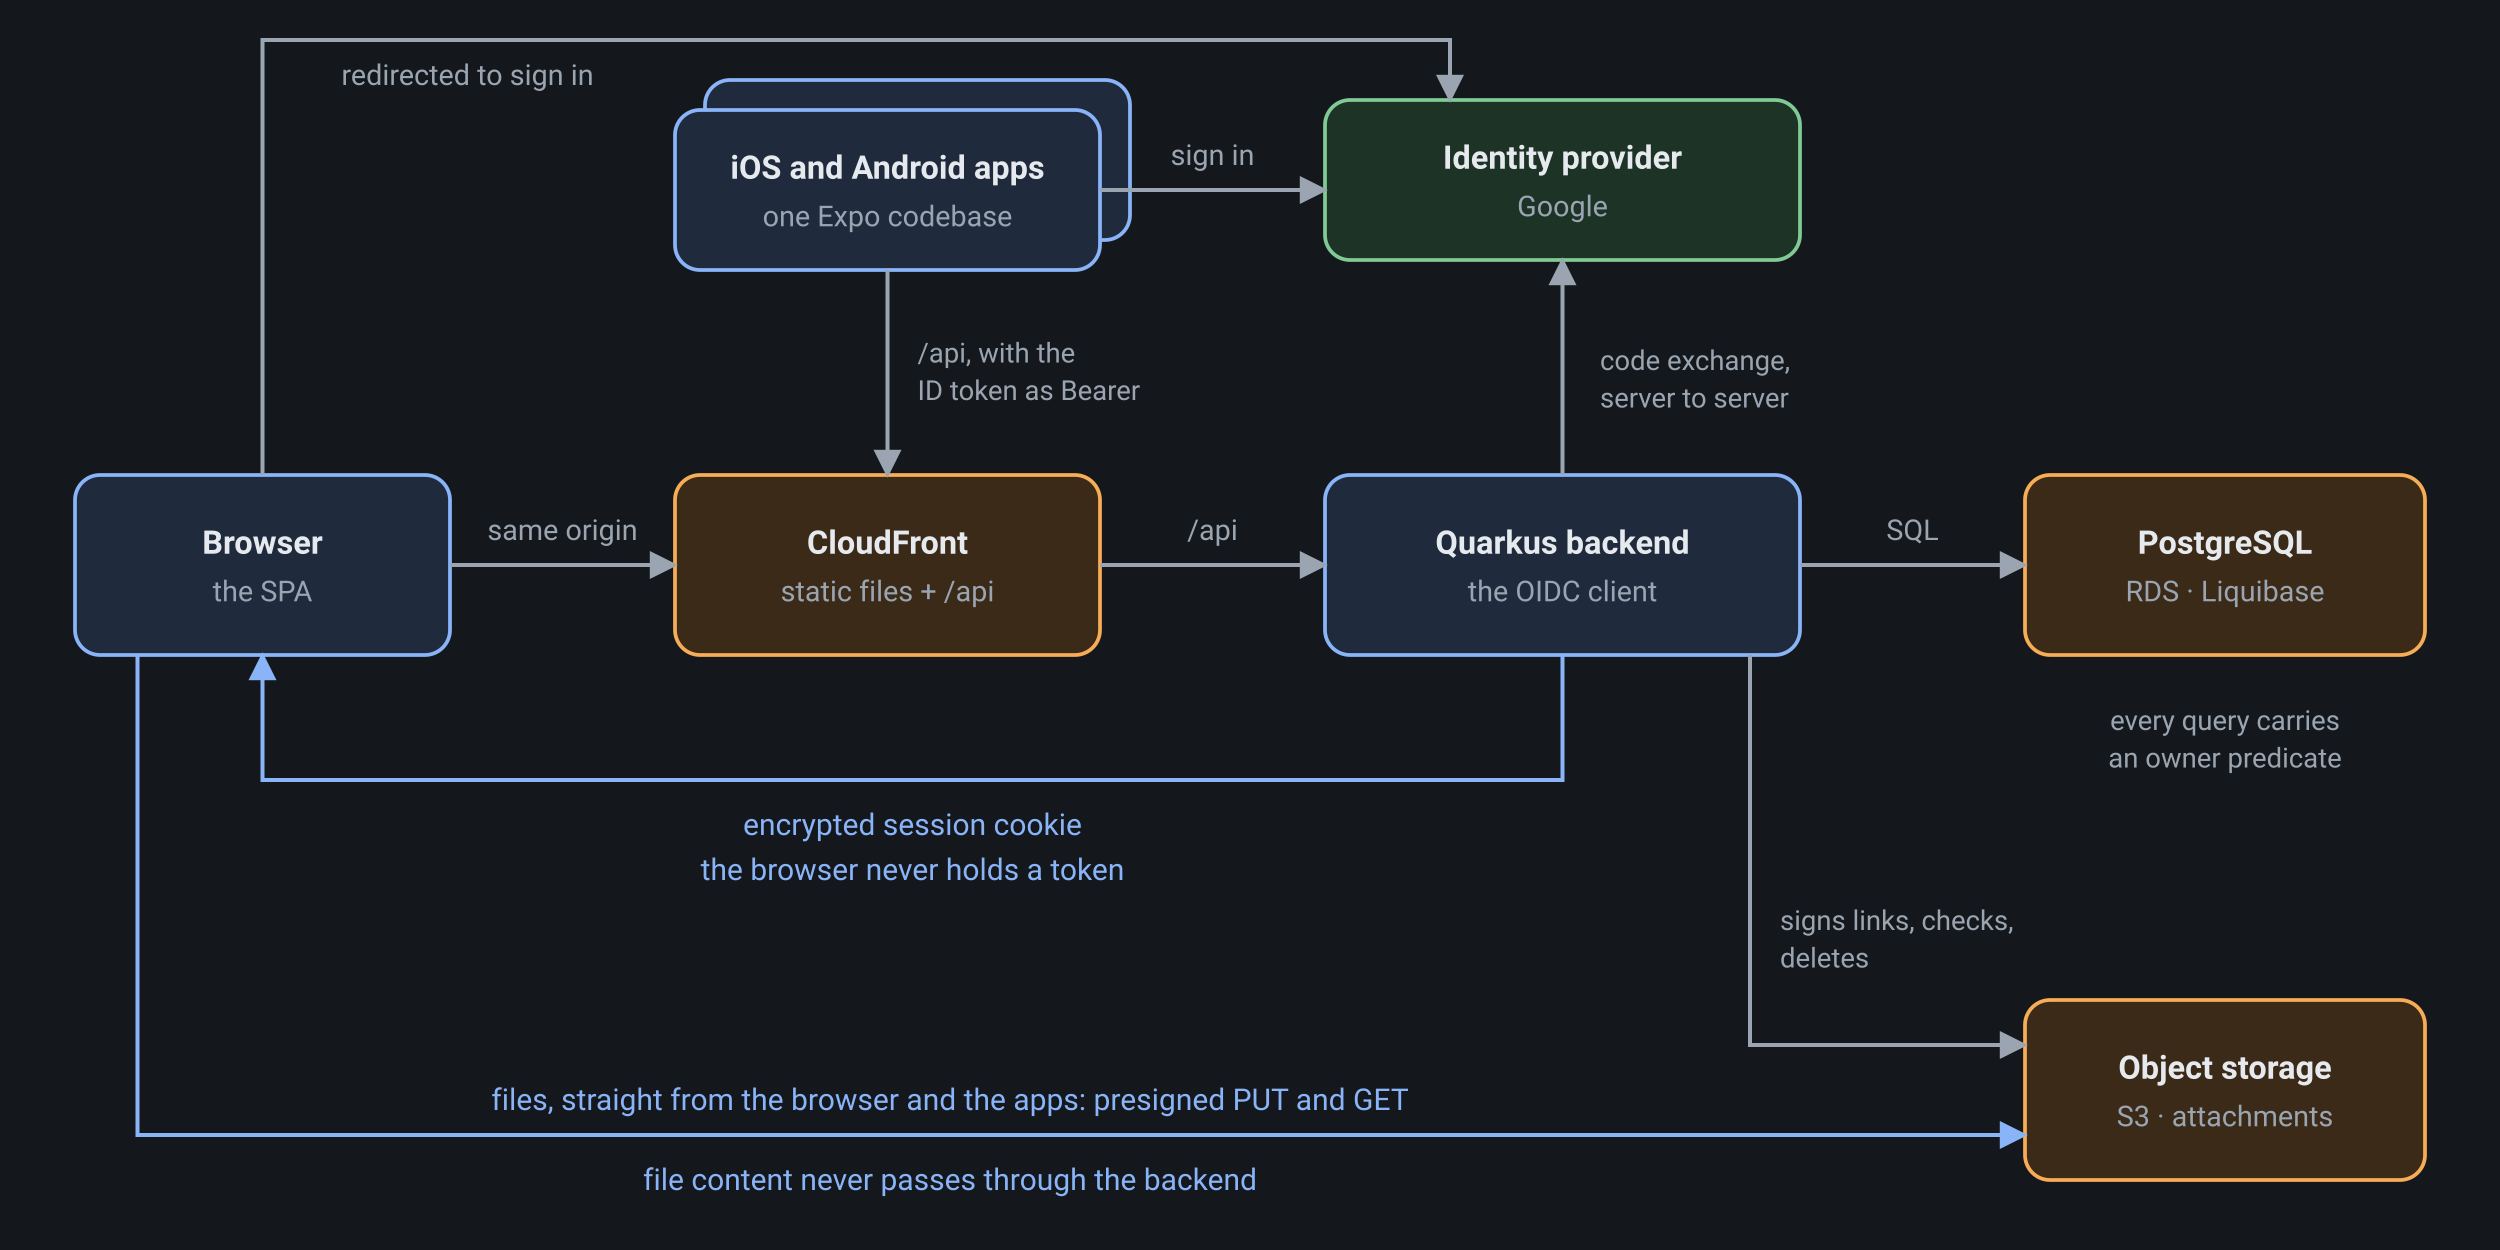
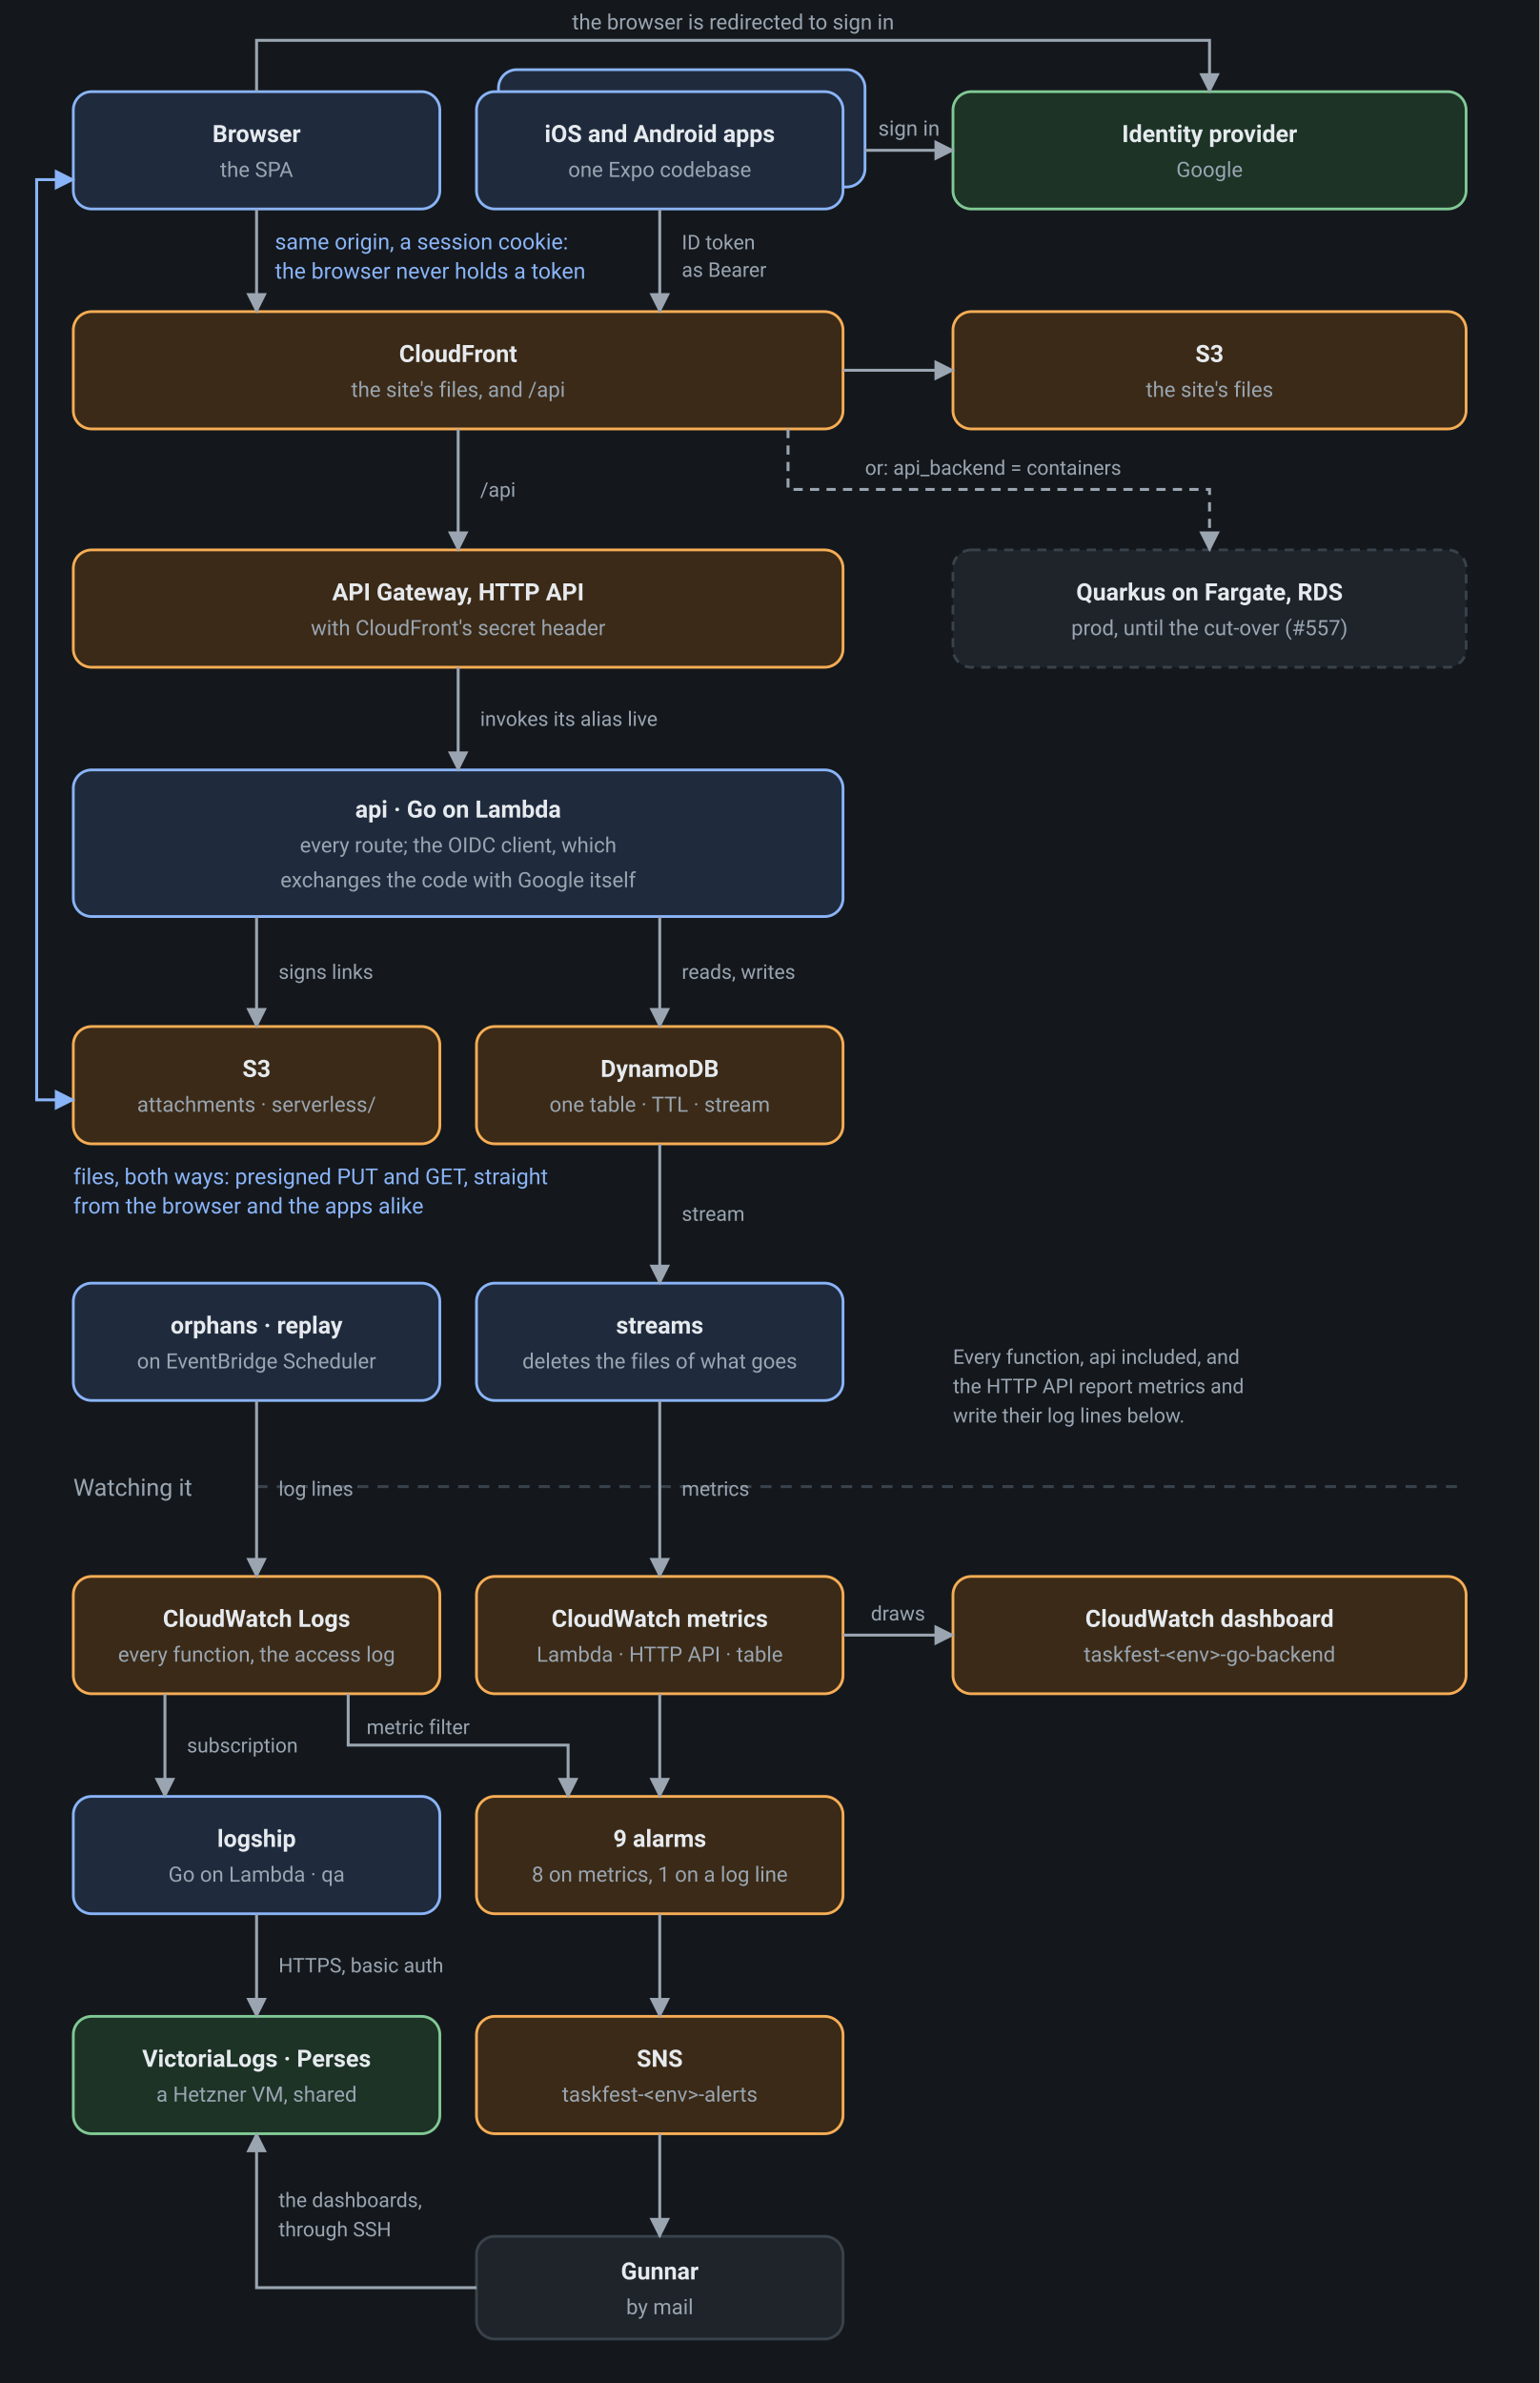
- <svg xmlns="http://www.w3.org/2000/svg" viewBox="0 0 1000 500" width="1000" height="500" role="img" aria-label="The browser talks only to CloudFront, which serves the app from S3 and passes /api to the Quarkus backend. The backend is the OIDC client: it exchanges the code with the identity provider, Google, itself and returns an encrypted session cookie, so the browser never holds a token. The iOS and Android apps sign in with the identity provider themselves and send their /api requests through CloudFront too, with the ID token as a Bearer token. The database is PostgreSQL on RDS. Files attached to tasks go straight between the browser or the apps and S3 through presigned links the backend signs, so their content never passes through it." font-family="system-ui, -apple-system, BlinkMacSystemFont, 'Segoe UI', Roboto, Helvetica, Arial, sans-serif">
+ <svg xmlns="http://www.w3.org/2000/svg" viewBox="0 0 840 1300" width="840" height="1300" role="img" aria-label="TaskFest on the Go backend, top to bottom. The browser and the iOS and Android apps sign in with Google: the browser is redirected there, the apps sign in themselves. Both talk only to CloudFront, which serves the site's files from S3 and passes /api to API Gateway's HTTP API with a secret header, or, where api_backend says containers, to the Quarkus backend on Fargate that prod runs until the cut-over. The HTTP API invokes the api function, Go on Lambda, which serves every route and is the OIDC client: it exchanges the code with Google itself, and the browser holds a session cookie, never a token, while the apps send their ID token as a Bearer token. The api function reads and writes one DynamoDB table and signs links to the attachment bucket, so files go both ways straight between the clients and S3. The table's stream feeds the streams function, and EventBridge Scheduler runs orphans and replay. Every function and the HTTP API report metrics to CloudWatch, which a CloudWatch dashboard draws, and write their log lines to CloudWatch Logs. Nine alarms, eight on the metrics and one on the orphan clean-up's log line through a metric filter, notify an SNS topic, which mails Gunnar. In qa, a subscription filter also hands every log line to logship, which sends it over HTTPS with basic auth to VictoriaLogs and Perses on a shared Hetzner VM, which Gunnar opens through SSH." font-family="system-ui, -apple-system, BlinkMacSystemFont, 'Segoe UI', Roboto, Helvetica, Arial, sans-serif">
  <defs>
    <marker id="arrow" viewBox="0 0 10 10" refX="9" refY="5" markerWidth="7" markerHeight="7" orient="auto-start-reverse">
      <path d="M 0 0 L 10 5 L 0 10 z" fill="#9aa5b1" />
    </marker>
    <marker id="arrow-accent" viewBox="0 0 10 10" refX="9" refY="5" markerWidth="7" markerHeight="7" orient="auto-start-reverse">
      <path d="M 0 0 L 10 5 L 0 10 z" fill="#8ab4f8" />
    </marker>
  </defs>
-   <rect width="1000" height="500" fill="#14181c" />
-   <rect x="30" y="190" width="150" height="72" rx="10" fill="#1f2b3d" stroke="#8ab4f8" stroke-width="1.5" />
-   <text x="105.0" y="221.5" text-anchor="middle" font-size="13" font-weight="600" fill="#e6eaee">Browser</text>
-   <text x="105.0" y="240.5" text-anchor="middle" font-size="11.5" font-weight="400" fill="#9aa5b1">the SPA</text>
-   <rect x="282" y="32" width="170" height="64" rx="10" fill="#1f2b3d" stroke="#8ab4f8" stroke-width="1.5" />
-   <rect x="270" y="44" width="170" height="64" rx="10" fill="#1f2b3d" stroke="#8ab4f8" stroke-width="1.5" />
-   <text x="355.0" y="71.5" text-anchor="middle" font-size="13" font-weight="600" fill="#e6eaee">iOS and Android apps</text>
-   <text x="355.0" y="90.5" text-anchor="middle" font-size="11.5" font-weight="400" fill="#9aa5b1">one Expo codebase</text>
-   <rect x="270" y="190" width="170" height="72" rx="10" fill="#3a2a17" stroke="#f6ad55" stroke-width="1.5" />
-   <text x="355.0" y="221.5" text-anchor="middle" font-size="13" font-weight="600" fill="#e6eaee">CloudFront</text>
-   <text x="355.0" y="240.5" text-anchor="middle" font-size="11.5" font-weight="400" fill="#9aa5b1">static files + /api</text>
-   <rect x="530" y="190" width="190" height="72" rx="10" fill="#1f2b3d" stroke="#8ab4f8" stroke-width="1.5" />
-   <text x="625.0" y="221.5" text-anchor="middle" font-size="13" font-weight="600" fill="#e6eaee">Quarkus backend</text>
-   <text x="625.0" y="240.5" text-anchor="middle" font-size="11.5" font-weight="400" fill="#9aa5b1">the OIDC client</text>
-   <rect x="810" y="190" width="160" height="72" rx="10" fill="#3a2a17" stroke="#f6ad55" stroke-width="1.5" />
-   <text x="890.0" y="221.5" text-anchor="middle" font-size="13" font-weight="600" fill="#e6eaee">PostgreSQL</text>
-   <text x="890.0" y="240.5" text-anchor="middle" font-size="11.5" font-weight="400" fill="#9aa5b1">RDS · Liquibase</text>
-   <rect x="530" y="40" width="190" height="64" rx="10" fill="#1c3326" stroke="#81c995" stroke-width="1.5" />
-   <text x="625.0" y="67.5" text-anchor="middle" font-size="13" font-weight="600" fill="#e6eaee">Identity provider</text>
-   <text x="625.0" y="86.5" text-anchor="middle" font-size="11.5" font-weight="400" fill="#9aa5b1">Google</text>
-   <rect x="810" y="400" width="160" height="72" rx="10" fill="#3a2a17" stroke="#f6ad55" stroke-width="1.5" />
-   <text x="890.0" y="431.5" text-anchor="middle" font-size="13" font-weight="600" fill="#e6eaee">Object storage</text>
-   <text x="890.0" y="450.5" text-anchor="middle" font-size="11.5" font-weight="400" fill="#9aa5b1">S3 · attachments</text>
-   <polyline points="180,226 270,226" fill="none" stroke="#9aa5b1" stroke-width="1.6" marker-end="url(#arrow)" />
-   <text x="225" y="216" text-anchor="middle" font-size="11.5" fill="#9aa5b1">same origin</text>
-   <polyline points="440,226 530,226" fill="none" stroke="#9aa5b1" stroke-width="1.6" marker-end="url(#arrow)" />
-   <text x="485" y="216" text-anchor="middle" font-size="11.5" fill="#9aa5b1">/api</text>
-   <polyline points="720,226 810,226" fill="none" stroke="#9aa5b1" stroke-width="1.6" marker-end="url(#arrow)" />
-   <text x="765" y="216" text-anchor="middle" font-size="11.5" fill="#9aa5b1">SQL</text>
-   <text x="890" y="292" text-anchor="middle" font-size="11" fill="#9aa5b1">every query carries</text>
-   <text x="890" y="307" text-anchor="middle" font-size="11" fill="#9aa5b1">an owner predicate</text>
-   <polyline points="625,190 625,104" fill="none" stroke="#9aa5b1" stroke-width="1.6" marker-end="url(#arrow)" />
-   <text x="640" y="148" text-anchor="start" font-size="11" fill="#9aa5b1">code exchange,</text>
-   <text x="640" y="163" text-anchor="start" font-size="11" fill="#9aa5b1">server to server</text>
-   <polyline points="105,190 105,16 580,16 580,40" fill="none" stroke="#9aa5b1" stroke-width="1.6" marker-end="url(#arrow)" />
-   <text x="187" y="34" text-anchor="middle" font-size="11.5" fill="#9aa5b1">redirected to sign in</text>
-   <polyline points="440,76 530,76" fill="none" stroke="#9aa5b1" stroke-width="1.6" marker-end="url(#arrow)" />
-   <text x="485" y="66" text-anchor="middle" font-size="11.5" fill="#9aa5b1">sign in</text>
-   <polyline points="355,108 355,190" fill="none" stroke="#9aa5b1" stroke-width="1.6" marker-end="url(#arrow)" />
-   <text x="367" y="145" text-anchor="start" font-size="11" fill="#9aa5b1">/api, with the</text>
-   <text x="367" y="160" text-anchor="start" font-size="11" fill="#9aa5b1">ID token as Bearer</text>
-   <polyline points="625,262 625,312 105,312 105,262" fill="none" stroke="#8ab4f8" stroke-width="1.6" marker-end="url(#arrow-accent)" />
-   <text x="365" y="334" text-anchor="middle" font-size="12" fill="#8ab4f8">encrypted session cookie</text>
-   <text x="365" y="352" text-anchor="middle" font-size="12" fill="#8ab4f8">the browser never holds a token</text>
-   <polyline points="700,262 700,418 810,418" fill="none" stroke="#9aa5b1" stroke-width="1.6" marker-end="url(#arrow)" />
-   <text x="712" y="372" text-anchor="start" font-size="11" fill="#9aa5b1">signs links, checks,</text>
-   <text x="712" y="387" text-anchor="start" font-size="11" fill="#9aa5b1">deletes</text>
-   <polyline points="55,262 55,454 810,454" fill="none" stroke="#8ab4f8" stroke-width="1.6" marker-end="url(#arrow-accent)" />
-   <text x="380" y="444" text-anchor="middle" font-size="12" fill="#8ab4f8">files, straight from the browser and the apps: presigned PUT and GET</text>
-   <text x="380" y="476" text-anchor="middle" font-size="12" fill="#8ab4f8">file content never passes through the backend</text>
+   <rect width="840" height="1300" fill="#14181c" />
+   <rect x="40" y="50" width="200" height="64" rx="10" fill="#1f2b3d" stroke="#8ab4f8" stroke-width="1.5" />
+   <text x="140.0" y="77.5" text-anchor="middle" font-size="13" font-weight="600" fill="#e6eaee">Browser</text>
+   <text x="140.0" y="96.5" text-anchor="middle" font-size="11.5" font-weight="400" fill="#9aa5b1">the SPA</text>
+   <rect x="272" y="38" width="200" height="64" rx="10" fill="#1f2b3d" stroke="#8ab4f8" stroke-width="1.5" />
+   <rect x="260" y="50" width="200" height="64" rx="10" fill="#1f2b3d" stroke="#8ab4f8" stroke-width="1.5" />
+   <text x="360.0" y="77.5" text-anchor="middle" font-size="13" font-weight="600" fill="#e6eaee">iOS and Android apps</text>
+   <text x="360.0" y="96.5" text-anchor="middle" font-size="11.5" font-weight="400" fill="#9aa5b1">one Expo codebase</text>
+   <rect x="520" y="50" width="280" height="64" rx="10" fill="#1c3326" stroke="#81c995" stroke-width="1.5" />
+   <text x="660.0" y="77.5" text-anchor="middle" font-size="13" font-weight="600" fill="#e6eaee">Identity provider</text>
+   <text x="660.0" y="96.5" text-anchor="middle" font-size="11.5" font-weight="400" fill="#9aa5b1">Google</text>
+   <polyline points="472,82 520,82" fill="none" stroke="#9aa5b1" stroke-width="1.6" marker-end="url(#arrow)" />
+   <text x="496.0" y="74" text-anchor="middle" font-size="11.5" fill="#9aa5b1">sign in</text>
+   <polyline points="140.0,50 140.0,22 660.0,22 660.0,50" fill="none" stroke="#9aa5b1" stroke-width="1.6" marker-end="url(#arrow)" />
+   <text x="400.0" y="16" text-anchor="middle" font-size="11.5" fill="#9aa5b1">the browser is redirected to sign in</text>
+   <rect x="40" y="170" width="420" height="64" rx="10" fill="#3a2a17" stroke="#f6ad55" stroke-width="1.5" />
+   <text x="250.0" y="197.5" text-anchor="middle" font-size="13" font-weight="600" fill="#e6eaee">CloudFront</text>
+   <text x="250.0" y="216.5" text-anchor="middle" font-size="11.5" font-weight="400" fill="#9aa5b1">the site's files, and /api</text>
+   <rect x="520" y="170" width="280" height="64" rx="10" fill="#3a2a17" stroke="#f6ad55" stroke-width="1.5" />
+   <text x="660.0" y="197.5" text-anchor="middle" font-size="13" font-weight="600" fill="#e6eaee">S3</text>
+   <text x="660.0" y="216.5" text-anchor="middle" font-size="11.5" font-weight="400" fill="#9aa5b1">the site's files</text>
+   <polyline points="140.0,114 140.0,170" fill="none" stroke="#9aa5b1" stroke-width="1.6" marker-end="url(#arrow)" />
+   <text x="150.0" y="136" text-anchor="start" font-size="12" fill="#8ab4f8">same origin, a session cookie:</text>
+   <text x="150.0" y="152" text-anchor="start" font-size="12" fill="#8ab4f8">the browser never holds a token</text>
+   <polyline points="360.0,114 360.0,170" fill="none" stroke="#9aa5b1" stroke-width="1.6" marker-end="url(#arrow)" />
+   <text x="372.0" y="136" text-anchor="start" font-size="11" fill="#9aa5b1">ID token</text>
+   <text x="372.0" y="151" text-anchor="start" font-size="11" fill="#9aa5b1">as Bearer</text>
+   <polyline points="460,202 520,202" fill="none" stroke="#9aa5b1" stroke-width="1.6" marker-end="url(#arrow)" />
+   <rect x="40" y="300" width="420" height="64" rx="10" fill="#3a2a17" stroke="#f6ad55" stroke-width="1.5" />
+   <text x="250.0" y="327.5" text-anchor="middle" font-size="13" font-weight="600" fill="#e6eaee">API Gateway, HTTP API</text>
+   <text x="250.0" y="346.5" text-anchor="middle" font-size="11.5" font-weight="400" fill="#9aa5b1">with CloudFront's secret header</text>
+   <rect x="520" y="300" width="280" height="64" rx="10" fill="#1e242a" stroke="#39424b" stroke-width="1.5" stroke-dasharray="5 4" />
+   <text x="660.0" y="327.5" text-anchor="middle" font-size="13" font-weight="600" fill="#e6eaee">Quarkus on Fargate, RDS</text>
+   <text x="660.0" y="346.5" text-anchor="middle" font-size="11.5" font-weight="400" fill="#9aa5b1">prod, until the cut-over (#557)</text>
+   <polyline points="250.0,234 250.0,300" fill="none" stroke="#9aa5b1" stroke-width="1.6" marker-end="url(#arrow)" />
+   <text x="262.0" y="271.0" text-anchor="start" font-size="11" fill="#9aa5b1">/api</text>
+   <polyline points="430,234 430,267 660.0,267 660.0,300" fill="none" stroke="#9aa5b1" stroke-width="1.6" stroke-dasharray="5 4" marker-end="url(#arrow)" />
+   <text x="472" y="259" text-anchor="start" font-size="11" fill="#9aa5b1">or: api_backend = containers</text>
+   <rect x="40" y="420" width="420" height="80" rx="10" fill="#1f2b3d" stroke="#8ab4f8" stroke-width="1.5" />
+   <text x="250.0" y="446.0" text-anchor="middle" font-size="13" font-weight="600" fill="#e6eaee">api · Go on Lambda</text>
+   <text x="250.0" y="465.0" text-anchor="middle" font-size="11.5" font-weight="400" fill="#9aa5b1">every route; the OIDC client, which</text>
+   <text x="250.0" y="484.0" text-anchor="middle" font-size="11.5" font-weight="400" fill="#9aa5b1">exchanges the code with Google itself</text>
+   <polyline points="250.0,364 250.0,420" fill="none" stroke="#9aa5b1" stroke-width="1.6" marker-end="url(#arrow)" />
+   <text x="262.0" y="396.0" text-anchor="start" font-size="11" fill="#9aa5b1">invokes its alias live</text>
+   <rect x="40" y="560" width="200" height="64" rx="10" fill="#3a2a17" stroke="#f6ad55" stroke-width="1.5" />
+   <text x="140.0" y="587.5" text-anchor="middle" font-size="13" font-weight="600" fill="#e6eaee">S3</text>
+   <text x="140.0" y="606.5" text-anchor="middle" font-size="11.5" font-weight="400" fill="#9aa5b1">attachments · serverless/</text>
+   <rect x="260" y="560" width="200" height="64" rx="10" fill="#3a2a17" stroke="#f6ad55" stroke-width="1.5" />
+   <text x="360.0" y="587.5" text-anchor="middle" font-size="13" font-weight="600" fill="#e6eaee">DynamoDB</text>
+   <text x="360.0" y="606.5" text-anchor="middle" font-size="11.5" font-weight="400" fill="#9aa5b1">one table · TTL · stream</text>
+   <polyline points="140.0,500 140.0,560" fill="none" stroke="#9aa5b1" stroke-width="1.6" marker-end="url(#arrow)" />
+   <text x="152.0" y="534.0" text-anchor="start" font-size="11" fill="#9aa5b1">signs links</text>
+   <polyline points="360.0,500 360.0,560" fill="none" stroke="#9aa5b1" stroke-width="1.6" marker-end="url(#arrow)" />
+   <text x="372.0" y="534.0" text-anchor="start" font-size="11" fill="#9aa5b1">reads, writes</text>
+   <polyline points="40,98 20,98 20,600 40,600" fill="none" stroke="#8ab4f8" stroke-width="1.6" marker-start="url(#arrow-accent)" marker-end="url(#arrow-accent)" />
+   <text x="40" y="646" text-anchor="start" font-size="12" fill="#8ab4f8">files, both ways: presigned PUT and GET, straight</text>
+   <text x="40" y="662" text-anchor="start" font-size="12" fill="#8ab4f8">from the browser and the apps alike</text>
+   <rect x="40" y="700" width="200" height="64" rx="10" fill="#1f2b3d" stroke="#8ab4f8" stroke-width="1.5" />
+   <text x="140.0" y="727.5" text-anchor="middle" font-size="13" font-weight="600" fill="#e6eaee">orphans · replay</text>
+   <text x="140.0" y="746.5" text-anchor="middle" font-size="11.5" font-weight="400" fill="#9aa5b1">on EventBridge Scheduler</text>
+   <rect x="260" y="700" width="200" height="64" rx="10" fill="#1f2b3d" stroke="#8ab4f8" stroke-width="1.5" />
+   <text x="360.0" y="727.5" text-anchor="middle" font-size="13" font-weight="600" fill="#e6eaee">streams</text>
+   <text x="360.0" y="746.5" text-anchor="middle" font-size="11.5" font-weight="400" fill="#9aa5b1">deletes the files of what goes</text>
+   <polyline points="360.0,624 360.0,700" fill="none" stroke="#9aa5b1" stroke-width="1.6" marker-end="url(#arrow)" />
+   <text x="372.0" y="666.0" text-anchor="start" font-size="11" fill="#9aa5b1">stream</text>
+   <text x="40" y="816" text-anchor="start" font-size="13" fill="#9aa5b1">Watching it</text>
+   <line x1="140" y1="811" x2="800" y2="811" stroke="#39424b" stroke-width="1.6" stroke-dasharray="6 5" />
+   <text x="520" y="744" text-anchor="start" font-size="11" fill="#9aa5b1">Every function, api included, and</text>
+   <text x="520" y="760" text-anchor="start" font-size="11" fill="#9aa5b1">the HTTP API report metrics and</text>
+   <text x="520" y="776" text-anchor="start" font-size="11" fill="#9aa5b1">write their log lines below.</text>
+   <rect x="40" y="860" width="200" height="64" rx="10" fill="#3a2a17" stroke="#f6ad55" stroke-width="1.5" />
+   <text x="140.0" y="887.5" text-anchor="middle" font-size="13" font-weight="600" fill="#e6eaee">CloudWatch Logs</text>
+   <text x="140.0" y="906.5" text-anchor="middle" font-size="11.5" font-weight="400" fill="#9aa5b1">every function, the access log</text>
+   <rect x="260" y="860" width="200" height="64" rx="10" fill="#3a2a17" stroke="#f6ad55" stroke-width="1.5" />
+   <text x="360.0" y="887.5" text-anchor="middle" font-size="13" font-weight="600" fill="#e6eaee">CloudWatch metrics</text>
+   <text x="360.0" y="906.5" text-anchor="middle" font-size="11.5" font-weight="400" fill="#9aa5b1">Lambda · HTTP API · table</text>
+   <rect x="520" y="860" width="280" height="64" rx="10" fill="#3a2a17" stroke="#f6ad55" stroke-width="1.5" />
+   <text x="660.0" y="887.5" text-anchor="middle" font-size="13" font-weight="600" fill="#e6eaee">CloudWatch dashboard</text>
+   <text x="660.0" y="906.5" text-anchor="middle" font-size="11.5" font-weight="400" fill="#9aa5b1">taskfest-&lt;env&gt;-go-backend</text>
+   <polyline points="140.0,764 140.0,860" fill="none" stroke="#9aa5b1" stroke-width="1.6" marker-end="url(#arrow)" />
+   <text x="152.0" y="816.0" text-anchor="start" font-size="11" fill="#9aa5b1">log lines</text>
+   <polyline points="360.0,764 360.0,860" fill="none" stroke="#9aa5b1" stroke-width="1.6" marker-end="url(#arrow)" />
+   <text x="372.0" y="816.0" text-anchor="start" font-size="11" fill="#9aa5b1">metrics</text>
+   <polyline points="460,892 520,892" fill="none" stroke="#9aa5b1" stroke-width="1.6" marker-end="url(#arrow)" />
+   <text x="490.0" y="884" text-anchor="middle" font-size="11" fill="#9aa5b1">draws</text>
+   <rect x="40" y="980" width="200" height="64" rx="10" fill="#1f2b3d" stroke="#8ab4f8" stroke-width="1.5" />
+   <text x="140.0" y="1007.5" text-anchor="middle" font-size="13" font-weight="600" fill="#e6eaee">logship</text>
+   <text x="140.0" y="1026.5" text-anchor="middle" font-size="11.5" font-weight="400" fill="#9aa5b1">Go on Lambda · qa</text>
+   <rect x="260" y="980" width="200" height="64" rx="10" fill="#3a2a17" stroke="#f6ad55" stroke-width="1.5" />
+   <text x="360.0" y="1007.5" text-anchor="middle" font-size="13" font-weight="600" fill="#e6eaee">9 alarms</text>
+   <text x="360.0" y="1026.5" text-anchor="middle" font-size="11.5" font-weight="400" fill="#9aa5b1">8 on metrics, 1 on a log line</text>
+   <polyline points="90.0,924 90.0,980" fill="none" stroke="#9aa5b1" stroke-width="1.6" marker-end="url(#arrow)" />
+   <text x="102.0" y="956" text-anchor="start" font-size="11" fill="#9aa5b1">subscription</text>
+   <polyline points="360.0,924 360.0,980" fill="none" stroke="#9aa5b1" stroke-width="1.6" marker-end="url(#arrow)" />
+   <polyline points="190.0,924 190.0,952 310.0,952 310.0,980" fill="none" stroke="#9aa5b1" stroke-width="1.6" marker-end="url(#arrow)" />
+   <text x="200.0" y="946" text-anchor="start" font-size="11" fill="#9aa5b1">metric filter</text>
+   <rect x="40" y="1100" width="200" height="64" rx="10" fill="#1c3326" stroke="#81c995" stroke-width="1.5" />
+   <text x="140.0" y="1127.5" text-anchor="middle" font-size="13" font-weight="600" fill="#e6eaee">VictoriaLogs · Perses</text>
+   <text x="140.0" y="1146.5" text-anchor="middle" font-size="11.5" font-weight="400" fill="#9aa5b1">a Hetzner VM, shared</text>
+   <rect x="260" y="1100" width="200" height="64" rx="10" fill="#3a2a17" stroke="#f6ad55" stroke-width="1.5" />
+   <text x="360.0" y="1127.5" text-anchor="middle" font-size="13" font-weight="600" fill="#e6eaee">SNS</text>
+   <text x="360.0" y="1146.5" text-anchor="middle" font-size="11.5" font-weight="400" fill="#9aa5b1">taskfest-&lt;env&gt;-alerts</text>
+   <polyline points="140.0,1044 140.0,1100" fill="none" stroke="#9aa5b1" stroke-width="1.6" marker-end="url(#arrow)" />
+   <text x="152.0" y="1076.0" text-anchor="start" font-size="11" fill="#9aa5b1">HTTPS, basic auth</text>
+   <polyline points="360.0,1044 360.0,1100" fill="none" stroke="#9aa5b1" stroke-width="1.6" marker-end="url(#arrow)" />
+   <rect x="260" y="1220" width="200" height="56" rx="10" fill="#1e242a" stroke="#39424b" stroke-width="1.5" />
+   <text x="360.0" y="1243.5" text-anchor="middle" font-size="13" font-weight="600" fill="#e6eaee">Gunnar</text>
+   <text x="360.0" y="1262.5" text-anchor="middle" font-size="11.5" font-weight="400" fill="#9aa5b1">by mail</text>
+   <polyline points="360.0,1164 360.0,1220" fill="none" stroke="#9aa5b1" stroke-width="1.6" marker-end="url(#arrow)" />
+   <polyline points="260,1248 140.0,1248 140.0,1164" fill="none" stroke="#9aa5b1" stroke-width="1.6" marker-end="url(#arrow)" />
+   <text x="152.0" y="1204" text-anchor="start" font-size="11" fill="#9aa5b1">the dashboards,</text>
+   <text x="152.0" y="1220" text-anchor="start" font-size="11" fill="#9aa5b1">through SSH</text>
</svg>
